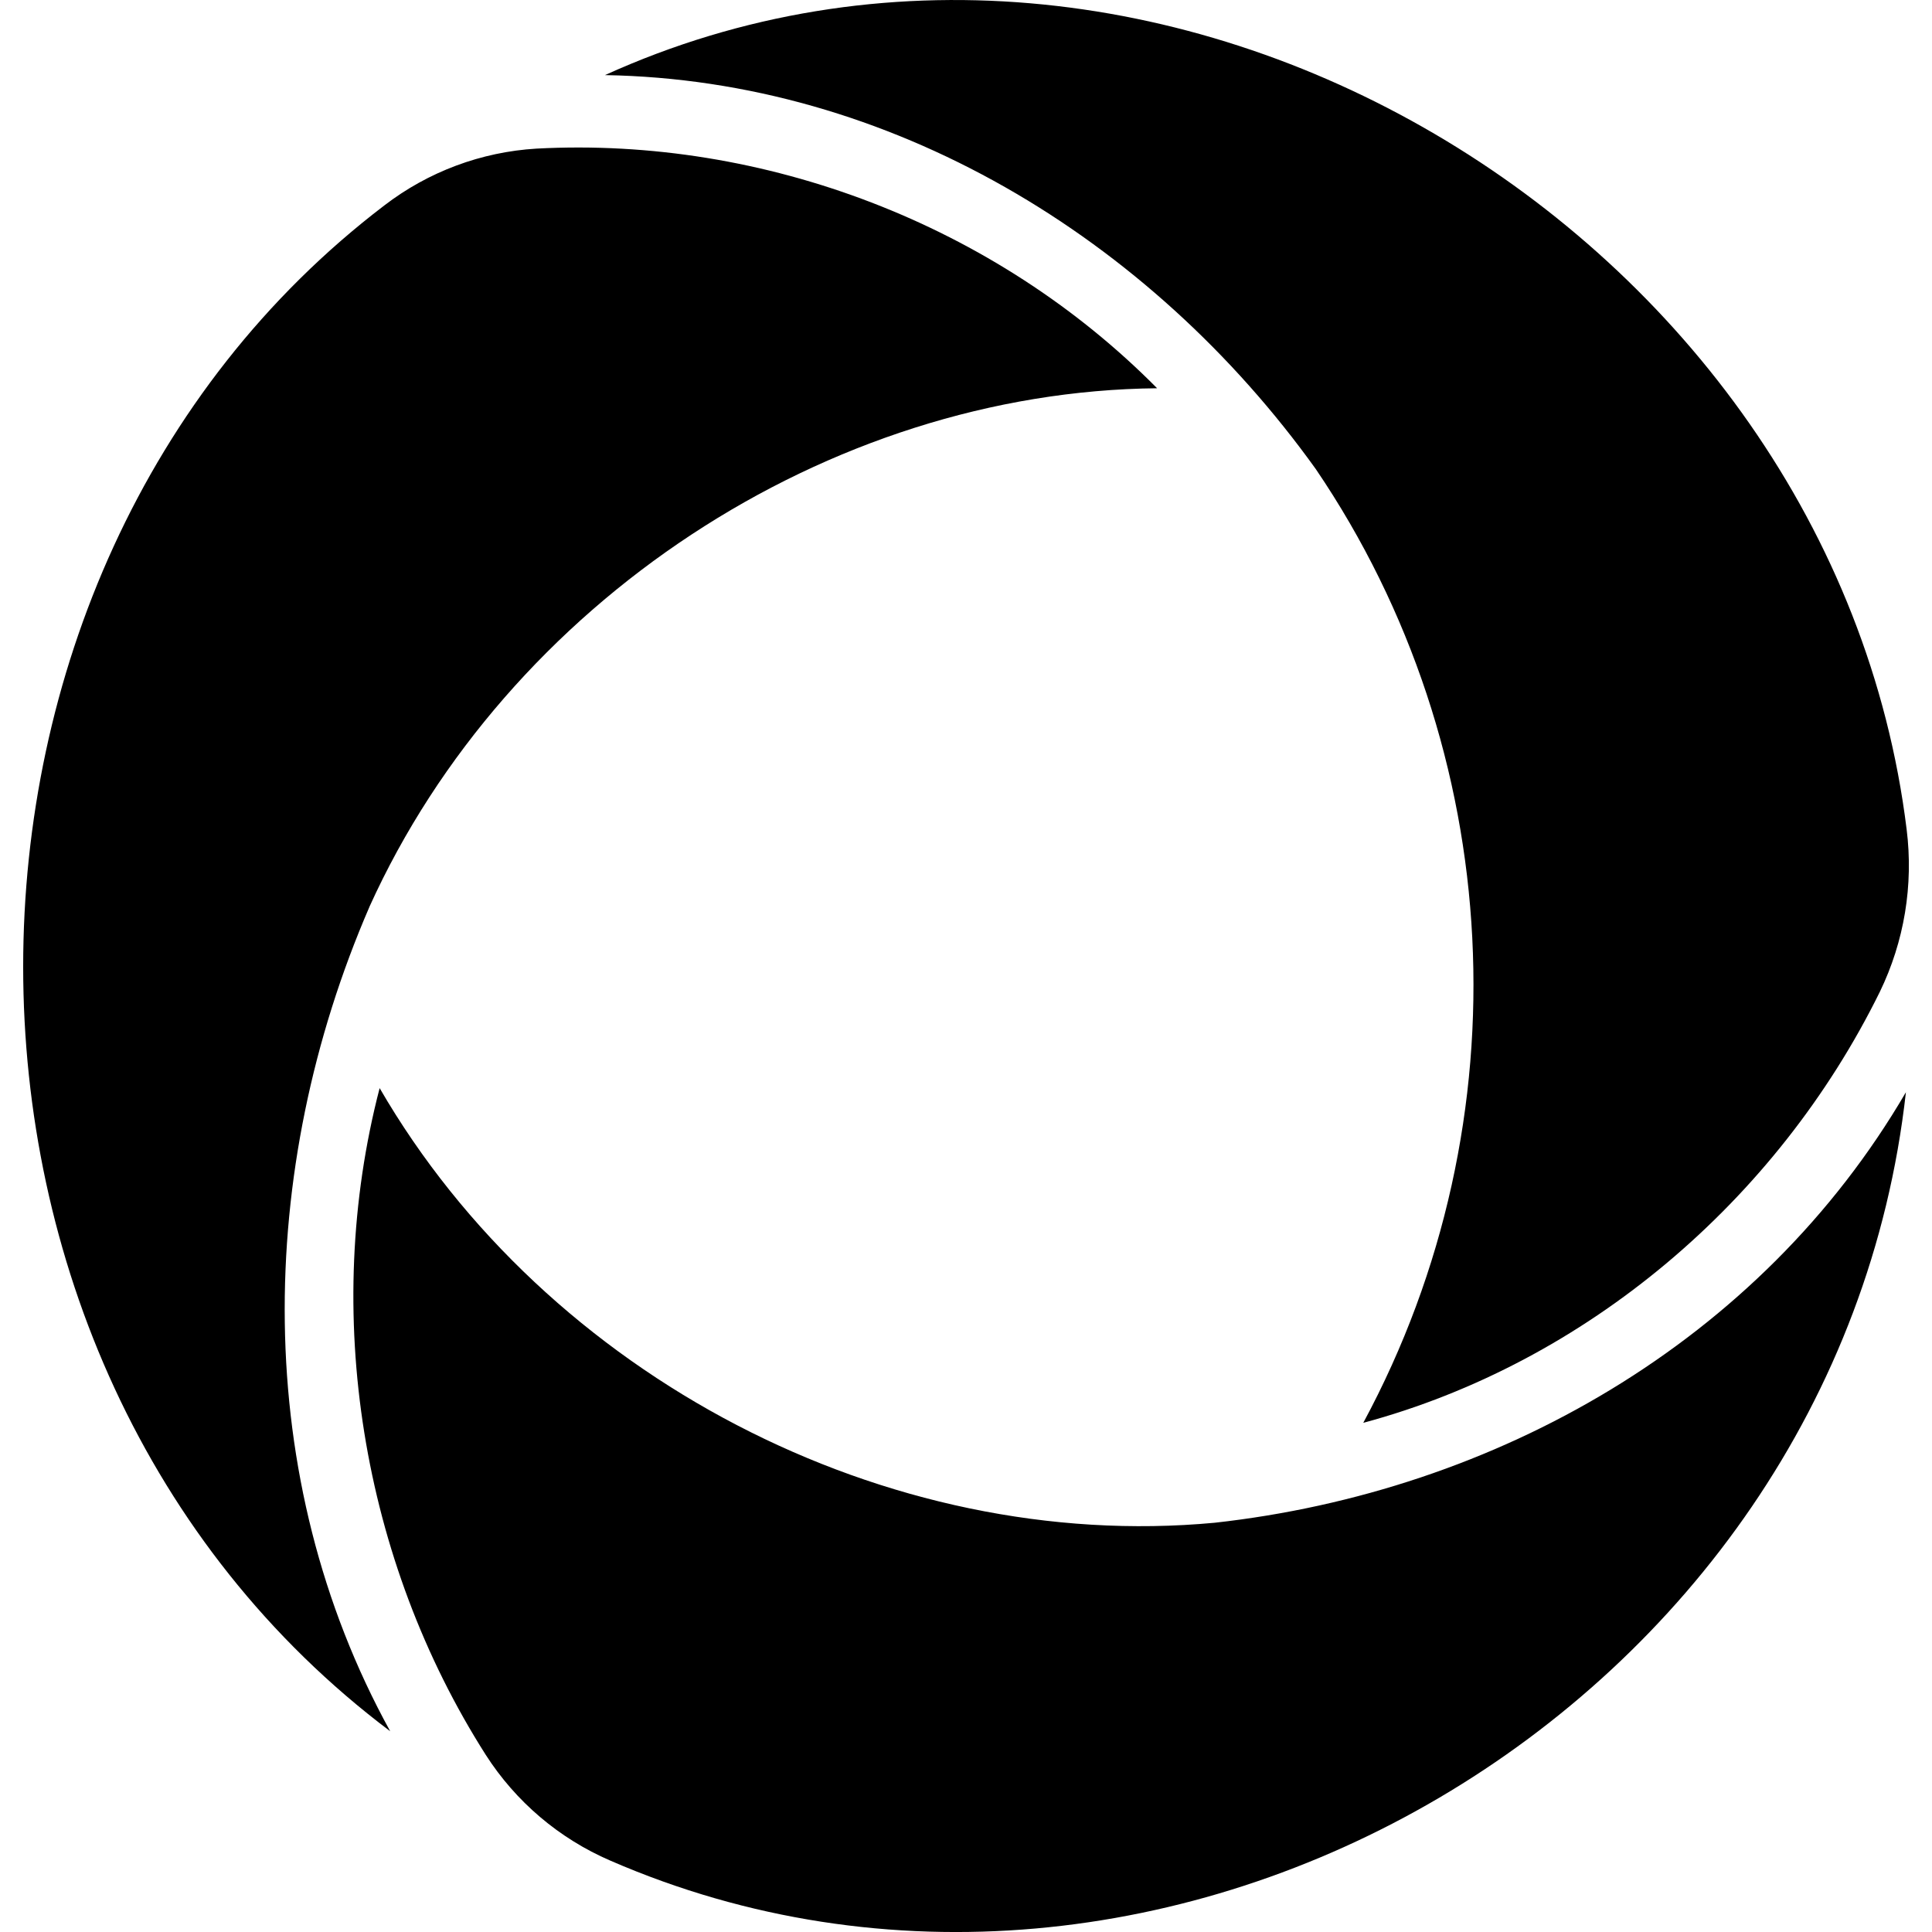
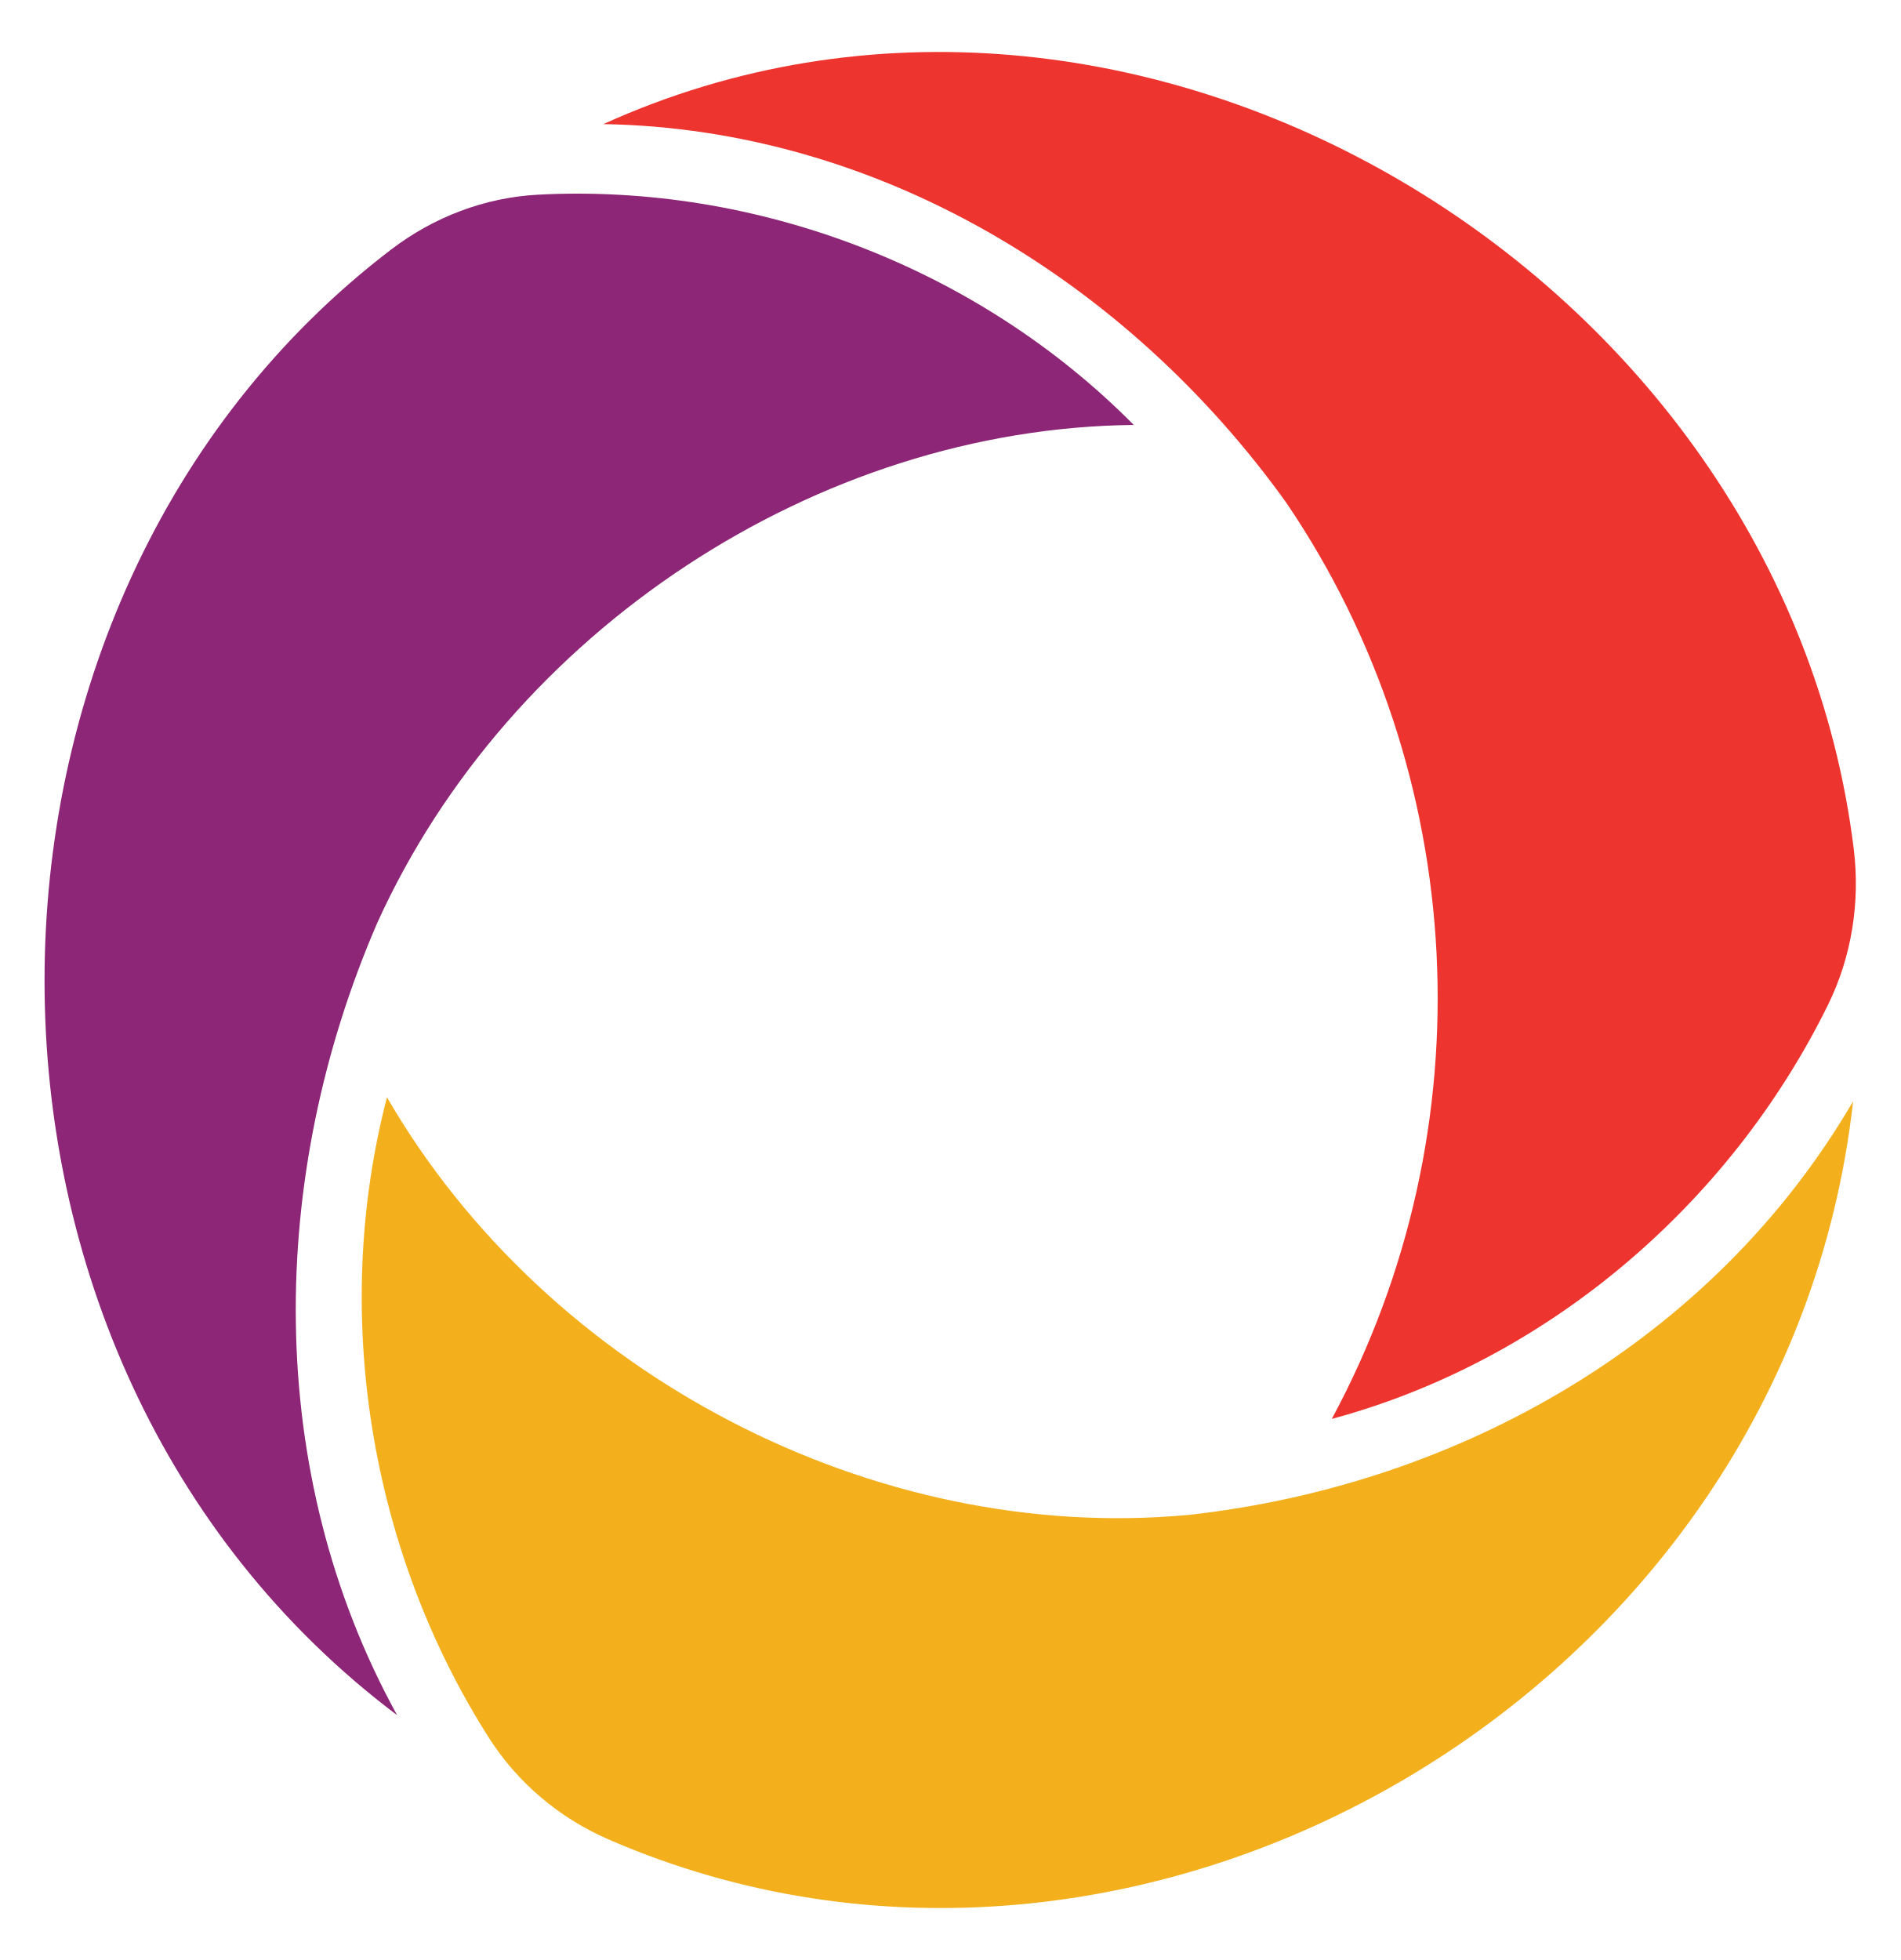
- <svg xmlns="http://www.w3.org/2000/svg" role="img" viewBox="0 0 24 24">
-   <path d="M15.09 18.916c3.488-.387 6.776-2.246 8.586-5.348-.857 7.673-9.247 12.522-16.095 9.545a3.47 3.47 0 0 1-1.547-1.314c-1.539-2.417-2.044-5.492-1.318-8.282 2.077 3.584 6.3 5.78 10.374 5.399m-10.501-7.65c-1.414 3.266-1.475 7.092.258 10.24-6.1-4.59-6.033-14.41-.074-18.953a3.44 3.44 0 0 1 1.893-.707c2.825-.15 5.695.942 7.708 2.977-4.09.04-8.073 2.66-9.785 6.442m11.757-5.437C14.283 2.951 11.053.992 7.515.933c6.84-3.105 15.253 1.929 16.17 9.37a3.6 3.6 0 0 1-.334 2.02c-1.278 2.594-3.647 4.607-6.416 5.352 2.029-3.763 1.778-8.36-.589-11.847" />
+ <svg xmlns="http://www.w3.org/2000/svg" viewBox="28 28 128 132" fill="none">
+   <path fill="#F3B01C" d="M108.092 130.021c18.166-2.018 35.293-11.698 44.723-27.854-4.466 39.961-48.162 65.218-83.83 49.711-3.286-1.425-6.115-3.796-8.056-6.844-8.016-12.586-10.65-28.601-6.865-43.135 10.817 18.668 32.81 30.111 54.028 28.122Z" />
+   <path fill="#8D2676" d="M53.401 90.174c-7.364 17.017-7.682 36.94 1.345 53.336-31.77-23.902-31.423-75.052-.388-98.715 2.87-2.187 6.282-3.485 9.86-3.683 14.713-.776 29.662 4.91 40.146 15.507-21.3.212-42.046 13.857-50.963 33.555Z" />
+   <path fill="#EE342F" d="M114.637 61.855C103.89 46.87 87.069 36.668 68.639 36.358c35.625-16.17 79.446 10.047 84.217 48.807.444 3.598-.139 7.267-1.734 10.512-6.656 13.518-18.998 24.002-33.42 27.882 10.567-19.599 9.263-43.544-3.065-61.704Z" />
</svg>
